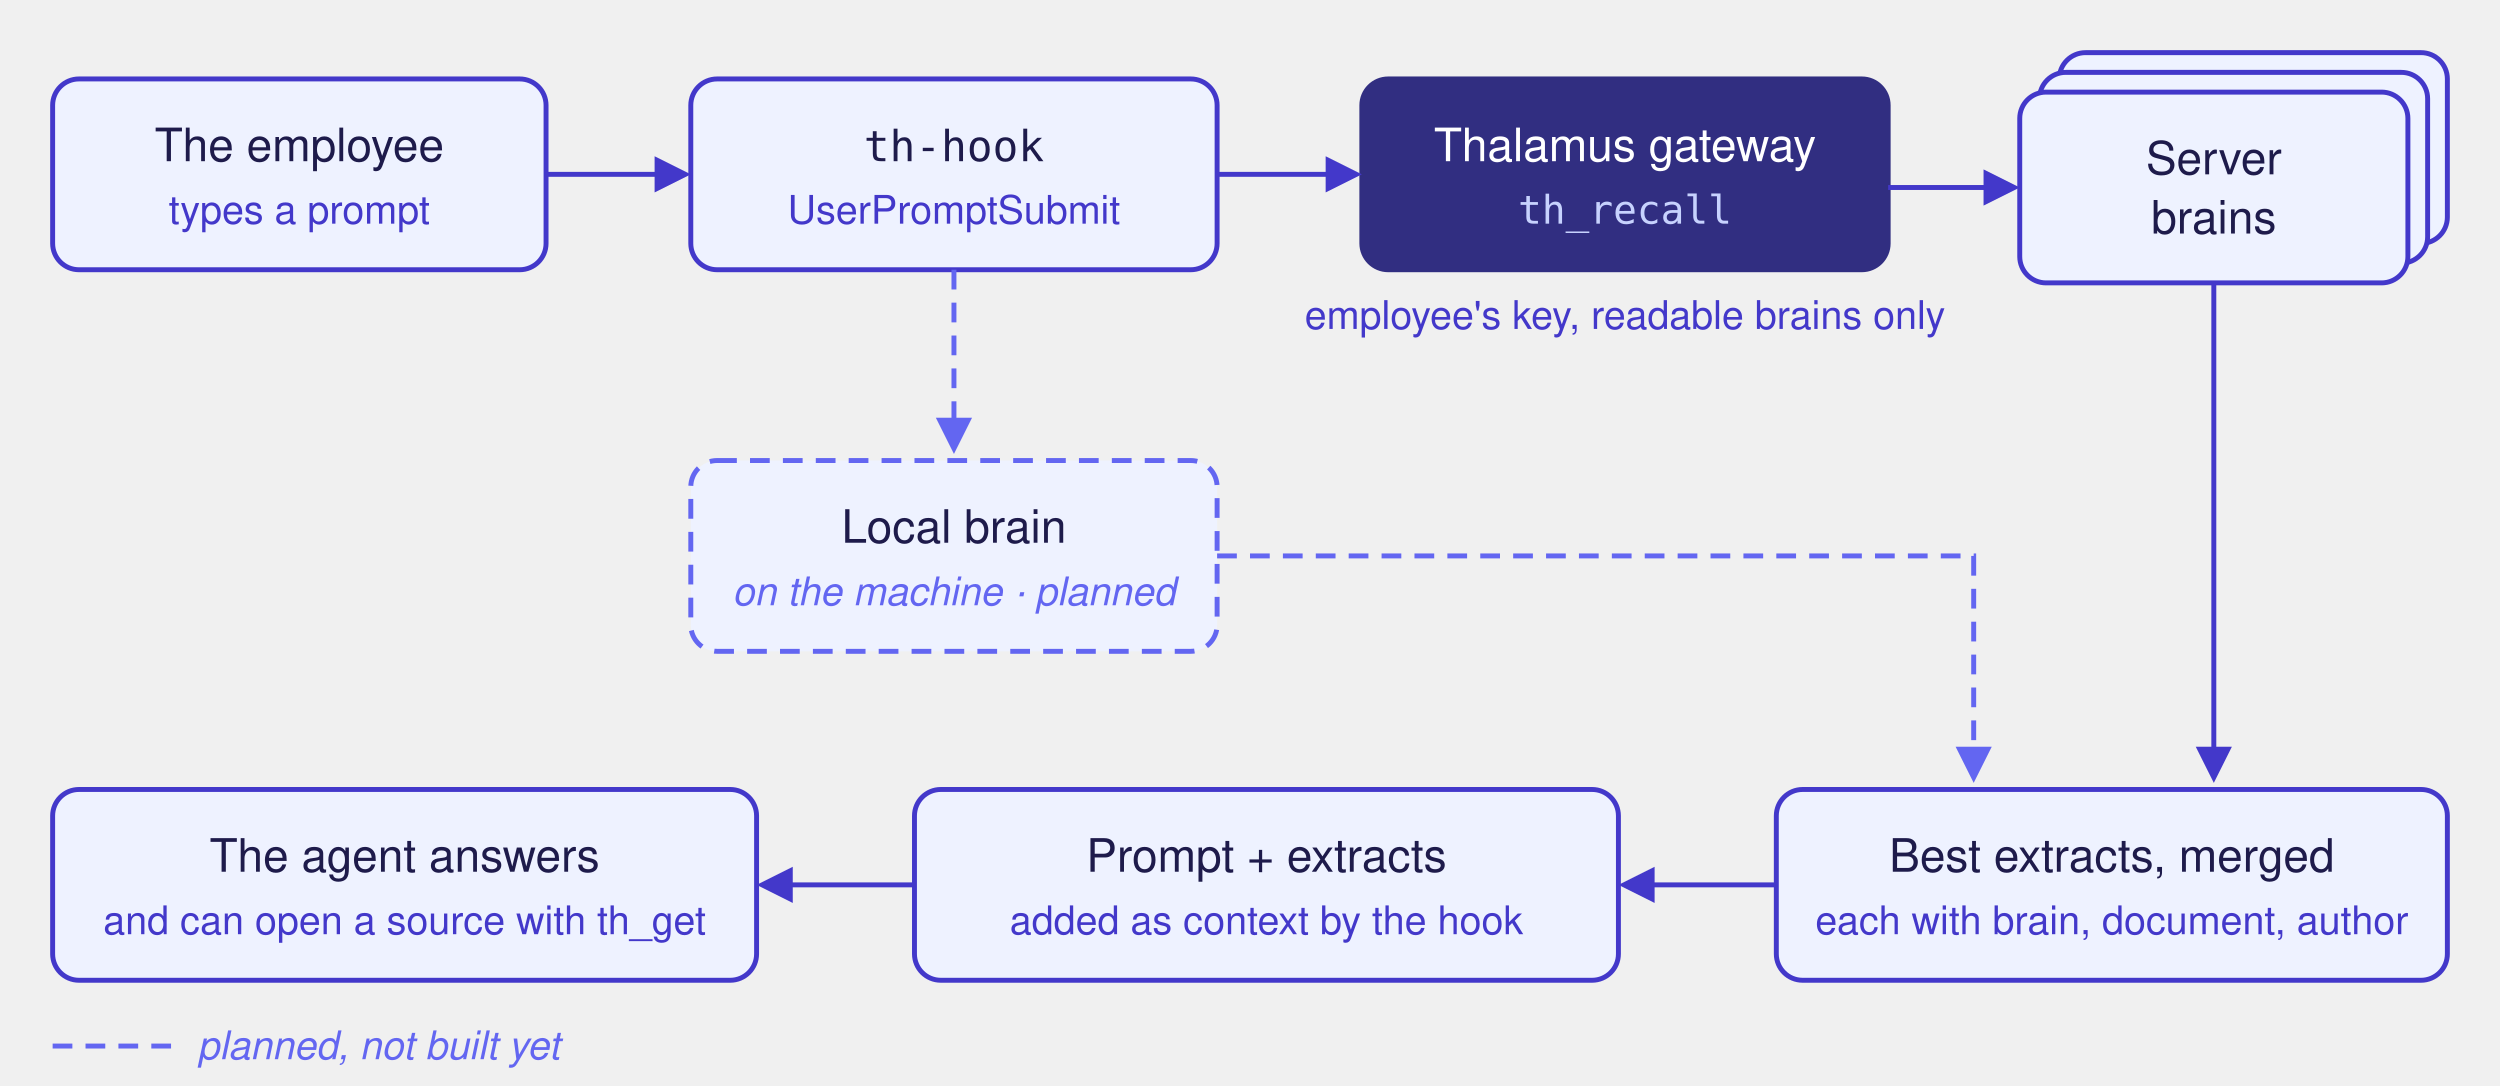
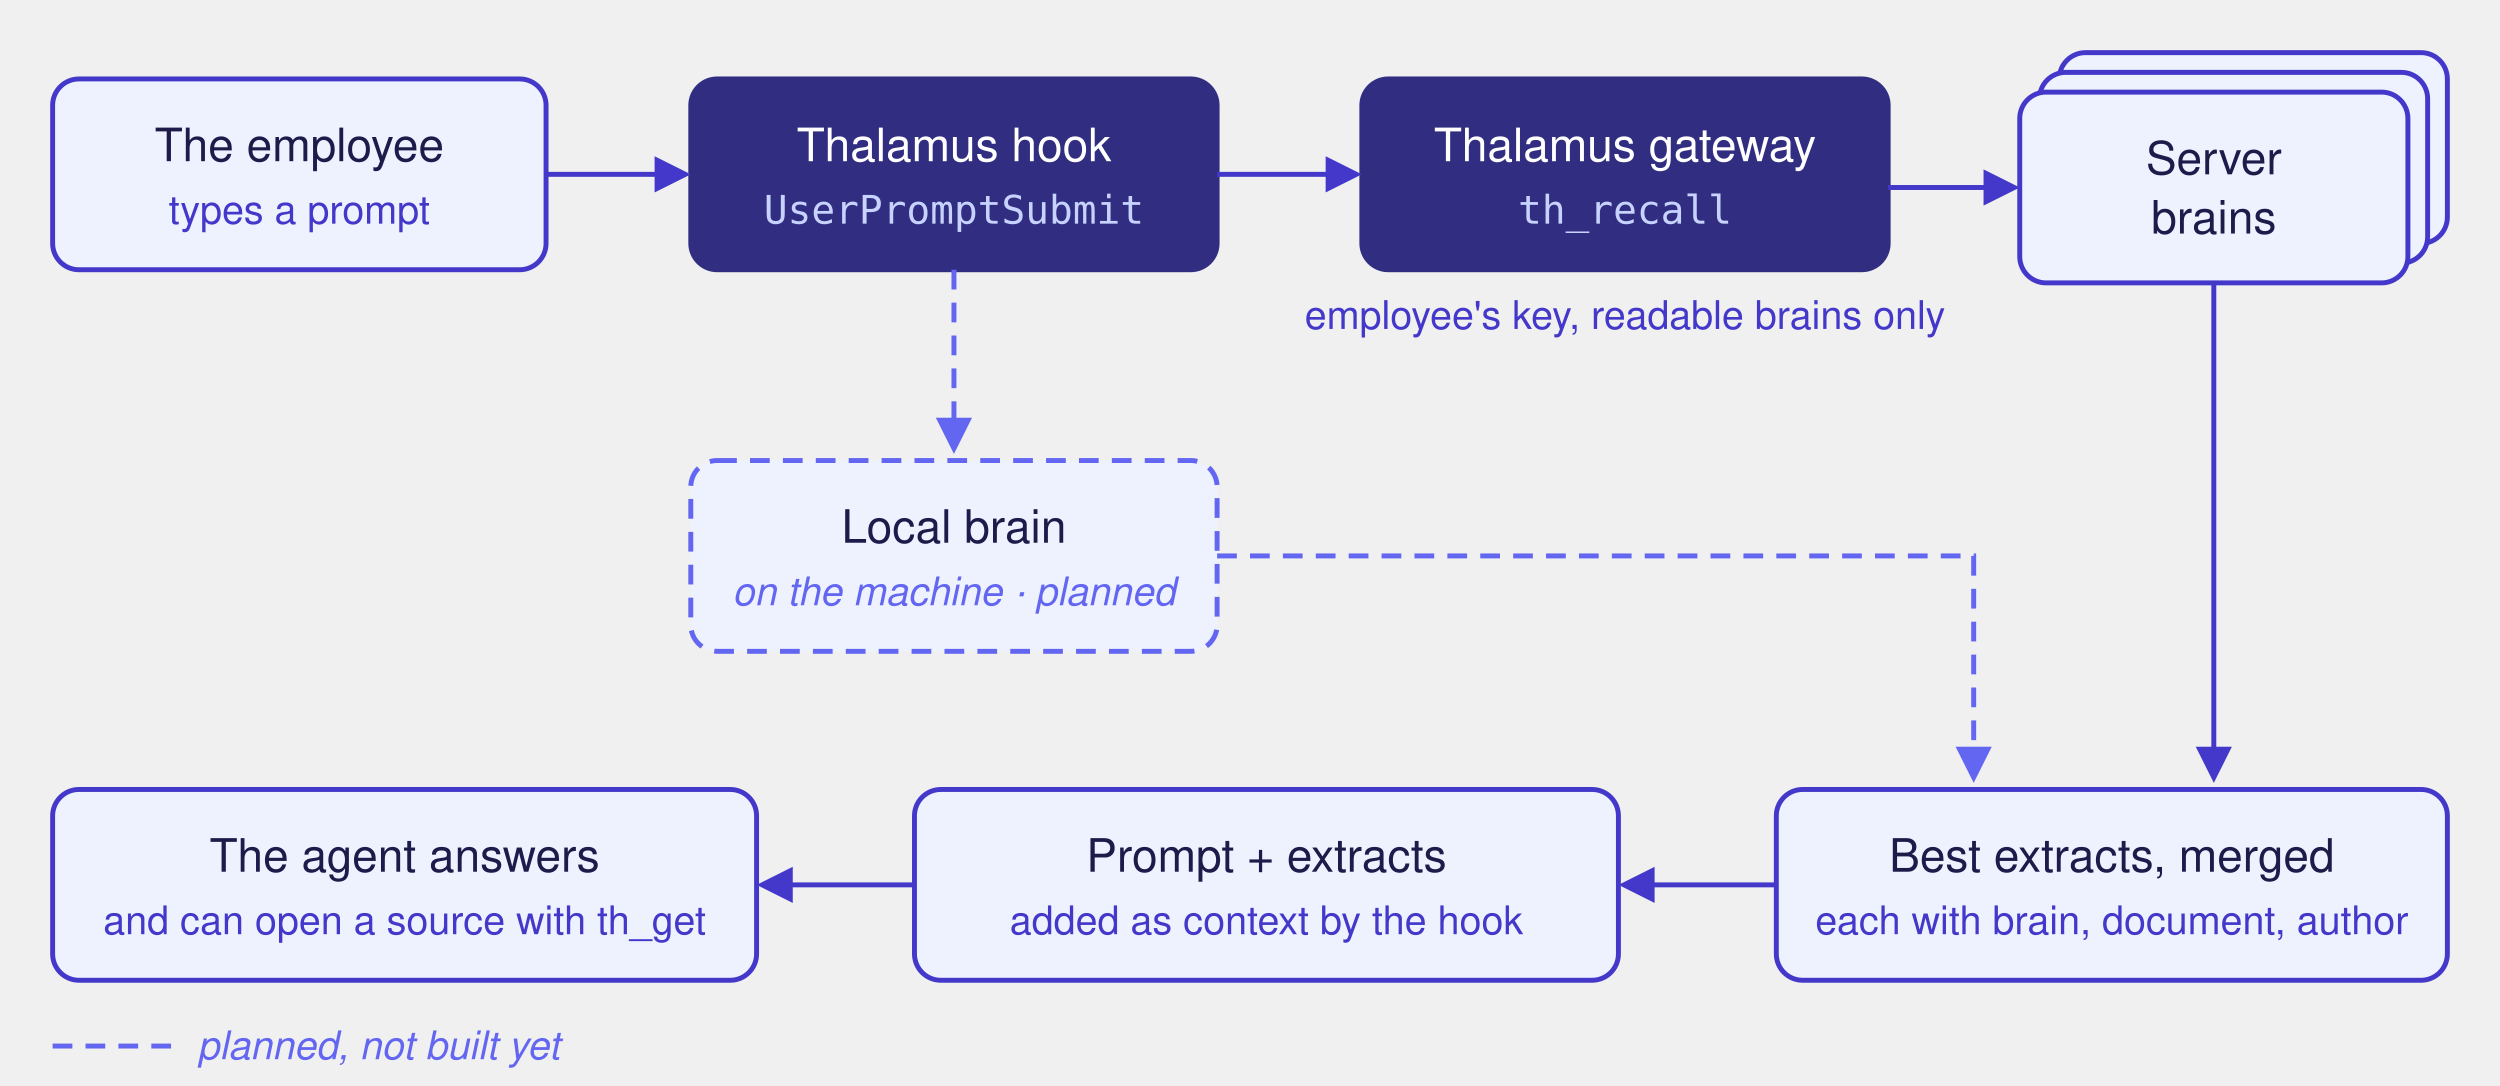
<svg xmlns="http://www.w3.org/2000/svg" viewBox="0 0 760 330" width="760" height="330" role="img" aria-labelledby="title desc">
  <style>
    .box { fill: #eef2ff; stroke: #4338ca; stroke-width: 1.5; }
    .core { fill: #312e81; stroke: #312e81; }
    .plan { stroke: #6366f1; stroke-width: 1.5; stroke-dasharray: 6 4; }
    .line { fill: none; stroke: #4338ca; stroke-width: 1.5; }
    .dash { fill: none; stroke: #6366f1; stroke-width: 1.5; stroke-dasharray: 6 4; }
    .head { fill: #4338ca; }
    .phead { fill: #6366f1; }
    text { font-family: -apple-system, "Segoe UI", Helvetica, Arial, sans-serif; fill: #1e1b4b; }
    .label { font-size: 14px; }
    .small { font-size: 12px; fill: #4338ca; }
    .ptext { font-size: 12px; fill: #6366f1; font-style: italic; }
    .mono { font-family: ui-monospace, SFMono-Regular, Menlo, Consolas, monospace; font-size: 13px; }
    @media (prefers-color-scheme: dark) {
      .box { fill: #1e1b4b; stroke: #a5b4fc; }
      .core { fill: #4338ca; stroke: #a5b4fc; }
      .plan, .dash { stroke: #818cf8; }
      .line { stroke: #a5b4fc; }
      .head { fill: #a5b4fc; }
      .phead { fill: #818cf8; }
      text { fill: #e0e7ff; }
      .small { fill: #c7d2fe; }
      .ptext { fill: #a5b4fc; }
    }
  </style>
  <rect class="box" x="16" y="24" width="150" height="58" rx="8" />
  <text class="label" x="91" y="49" text-anchor="middle">The employee</text>
  <text class="small" x="91" y="68" text-anchor="middle">types a prompt</text>
-   <rect class="box" x="210" y="24" width="160" height="58" rx="8" />
-   <text class="label mono" x="290" y="49" text-anchor="middle">th-hook</text>
-   <text class="small" x="290" y="68" text-anchor="middle">UserPromptSubmit</text>
+   <rect class="box core" x="210" y="24" width="160" height="58" rx="8" />
+   <text class="label" x="290" y="49" text-anchor="middle" style="fill:#ffffff">Thalamus hook</text>
+   <text class="mono" x="290" y="68" text-anchor="middle" style="font-size:12px;fill:#c7d2fe">UserPromptSubmit</text>
  <rect class="box core" x="414" y="24" width="160" height="58" rx="8" />
  <text class="label" x="494" y="49" text-anchor="middle" style="fill:#ffffff">Thalamus gateway</text>
  <text class="mono" x="494" y="68" text-anchor="middle" style="font-size:12px;fill:#c7d2fe">th_recall</text>
  <rect class="box" x="626" y="16" width="118" height="58" rx="8" />
  <rect class="box" x="620" y="22" width="118" height="58" rx="8" />
  <rect class="box" x="614" y="28" width="118" height="58" rx="8" />
  <text class="label" x="673" y="53" text-anchor="middle">Server</text>
  <text class="label" x="673" y="71" text-anchor="middle">brains</text>
  <path class="line" d="M166 53 L 200 53" />
  <path class="head" d="M210 53 L 199 47.5 L 199 58.5 Z" />
  <path class="line" d="M370 53 L 404 53" />
  <path class="head" d="M414 53 L 403 47.5 L 403 58.5 Z" />
  <path class="line" d="M574 57 L 604 57" />
  <path class="head" d="M614 57 L 603 51.5 L 603 62.5 Z" />
  <text class="small" x="494" y="100" text-anchor="middle">employee's key, readable brains only</text>
  <path class="dash" d="M290 82 L 290 128" />
  <path class="phead" d="M290 138 L 284.5 127 L 295.5 127 Z" />
  <rect class="box plan" x="210" y="140" width="160" height="58" rx="8" />
  <text class="label" x="290" y="165" text-anchor="middle">Local brain</text>
  <text class="ptext" x="290" y="184" text-anchor="middle">on the machine · planned</text>
  <path class="dash" d="M370 169 L 600 169 L 600 228" />
  <path class="phead" d="M600 238 L 594.5 227 L 605.5 227 Z" />
  <path class="line" d="M673 86 L 673 228" />
  <path class="head" d="M673 238 L 667.5 227 L 678.5 227 Z" />
  <rect class="box" x="540" y="240" width="204" height="58" rx="8" />
  <text class="label" x="642" y="265" text-anchor="middle">Best extracts, merged</text>
  <text class="small" x="642" y="284" text-anchor="middle">each with brain, document, author</text>
  <rect class="box" x="278" y="240" width="214" height="58" rx="8" />
  <text class="label" x="385" y="265" text-anchor="middle">Prompt + extracts</text>
  <text class="small" x="385" y="284" text-anchor="middle">added as context by the hook</text>
  <rect class="box" x="16" y="240" width="214" height="58" rx="8" />
  <text class="label" x="123" y="265" text-anchor="middle">The agent answers</text>
  <text class="small" x="123" y="284" text-anchor="middle">and can open a source with th_get</text>
  <path class="line" d="M540 269 L 502 269" />
  <path class="head" d="M492 269 L 503 263.5 L 503 274.5 Z" />
  <path class="line" d="M278 269 L 240 269" />
  <path class="head" d="M230 269 L 241 263.5 L 241 274.5 Z" />
  <path class="dash" d="M16 318 L 52 318" />
  <text class="ptext" x="60" y="322">planned, not built yet</text>
</svg>
